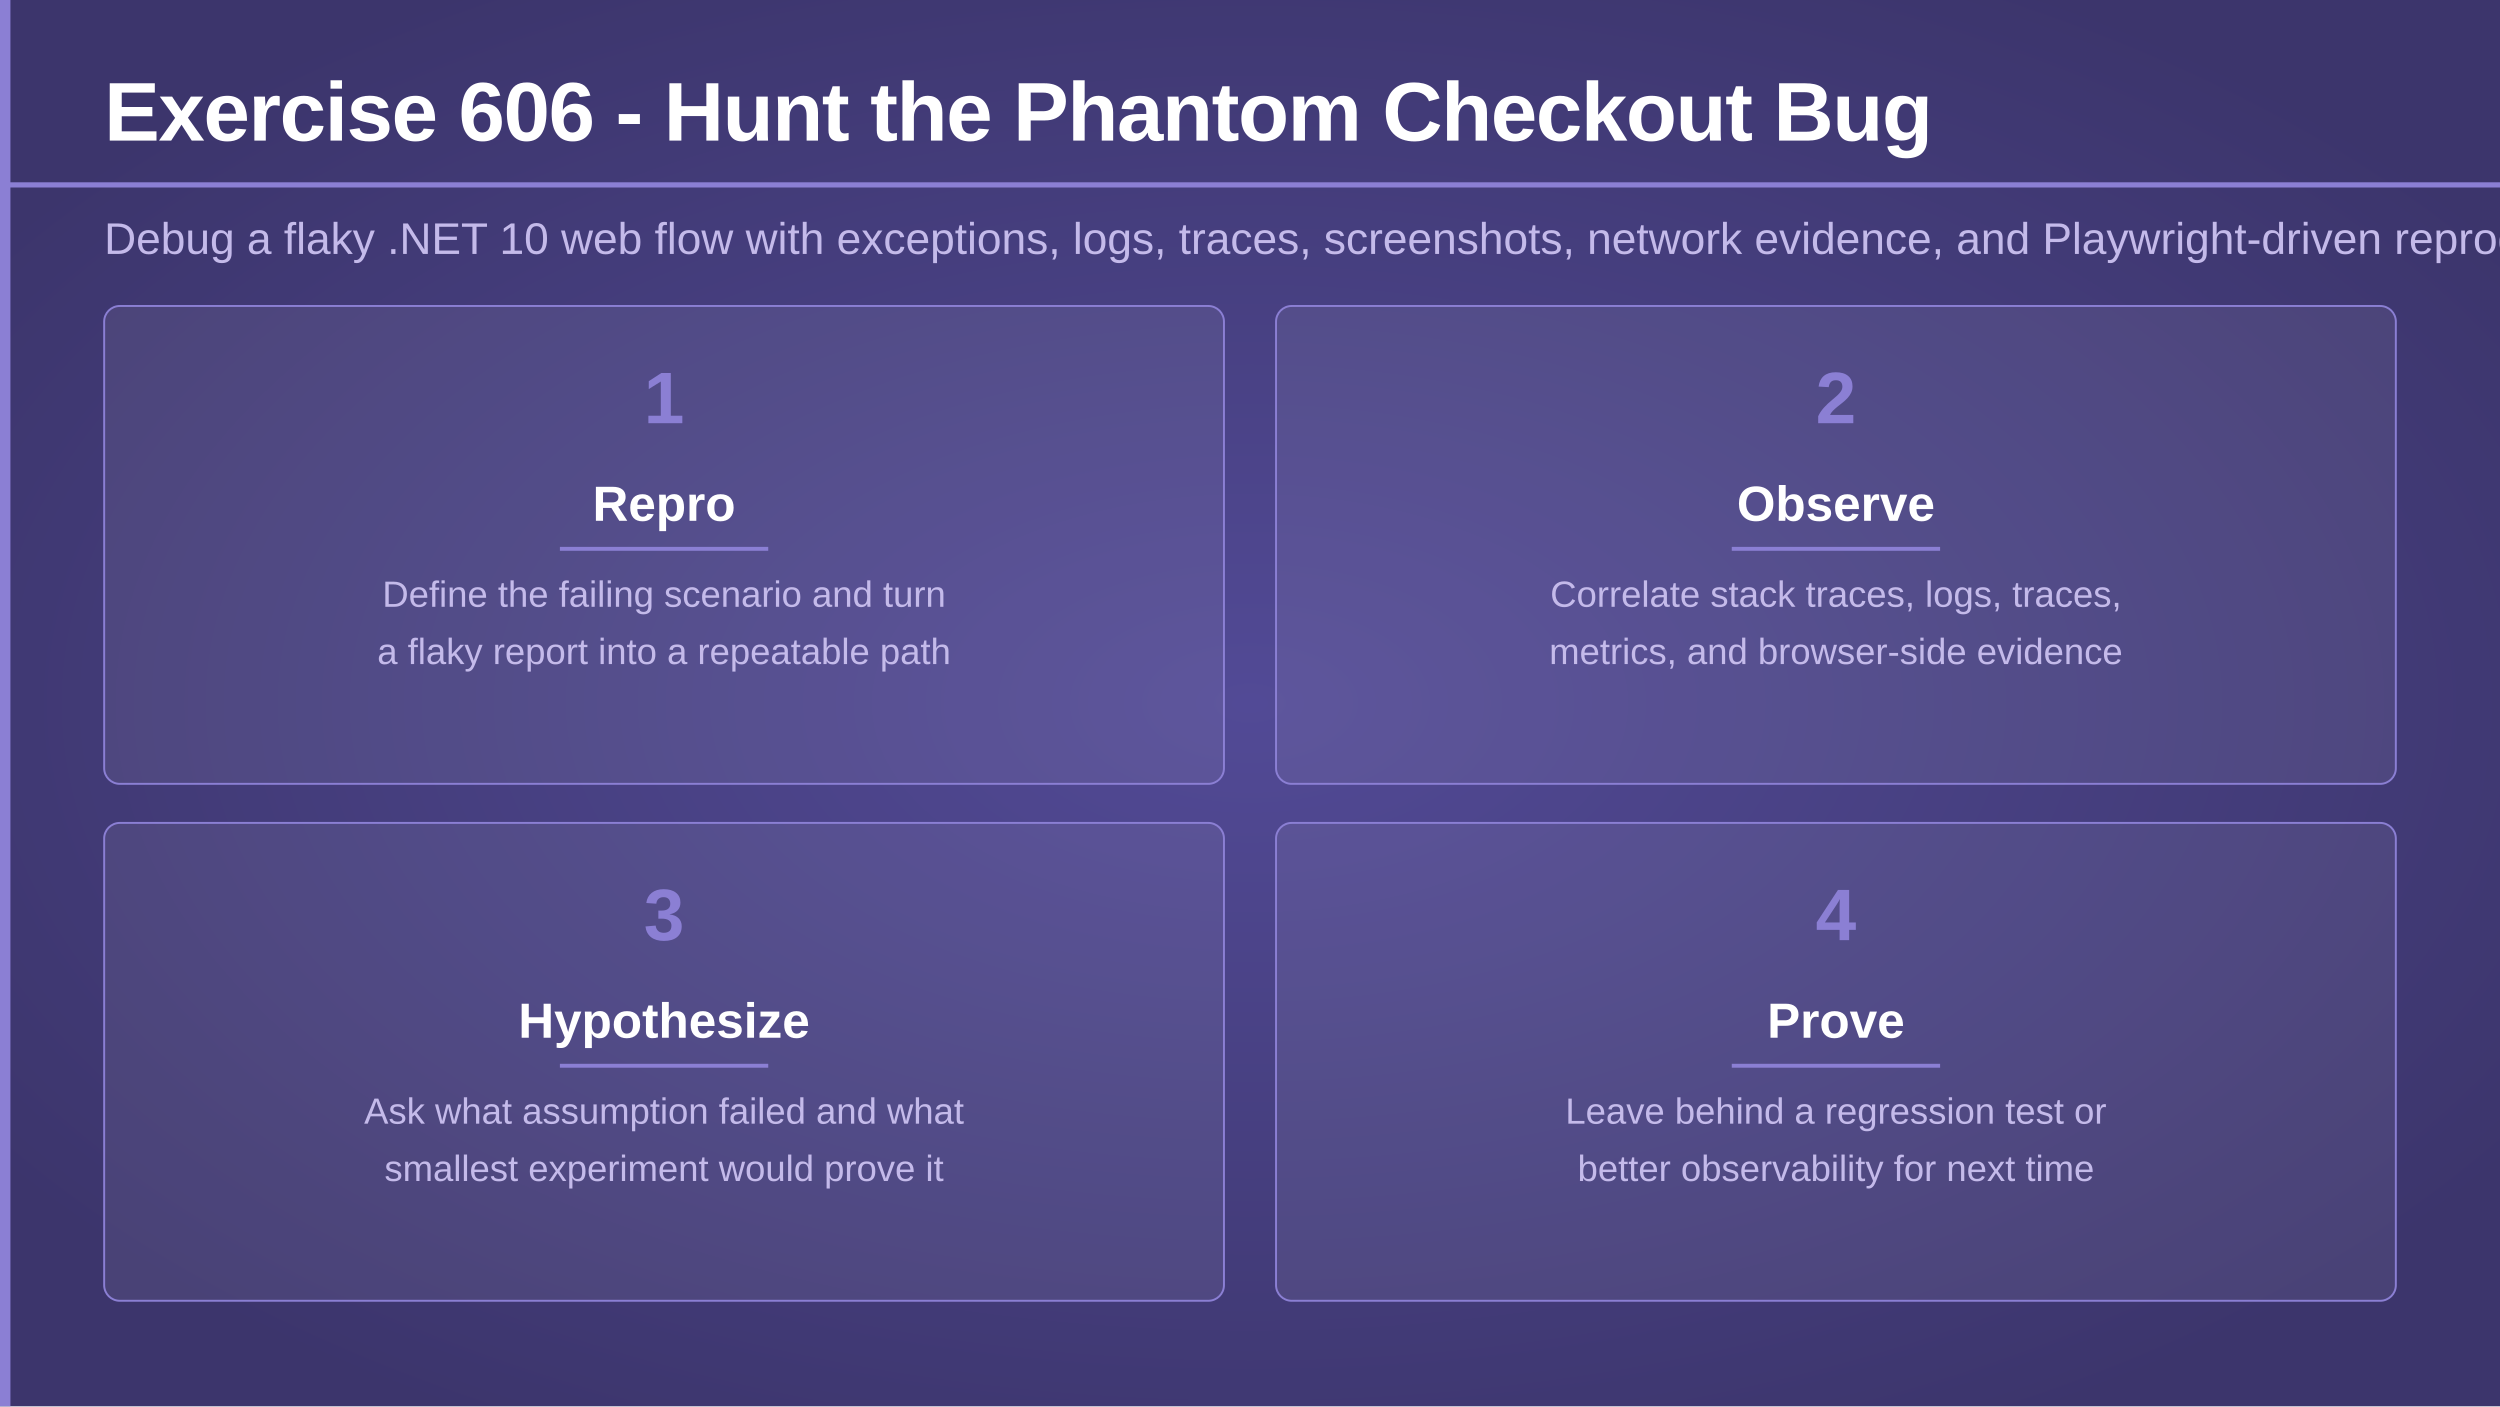
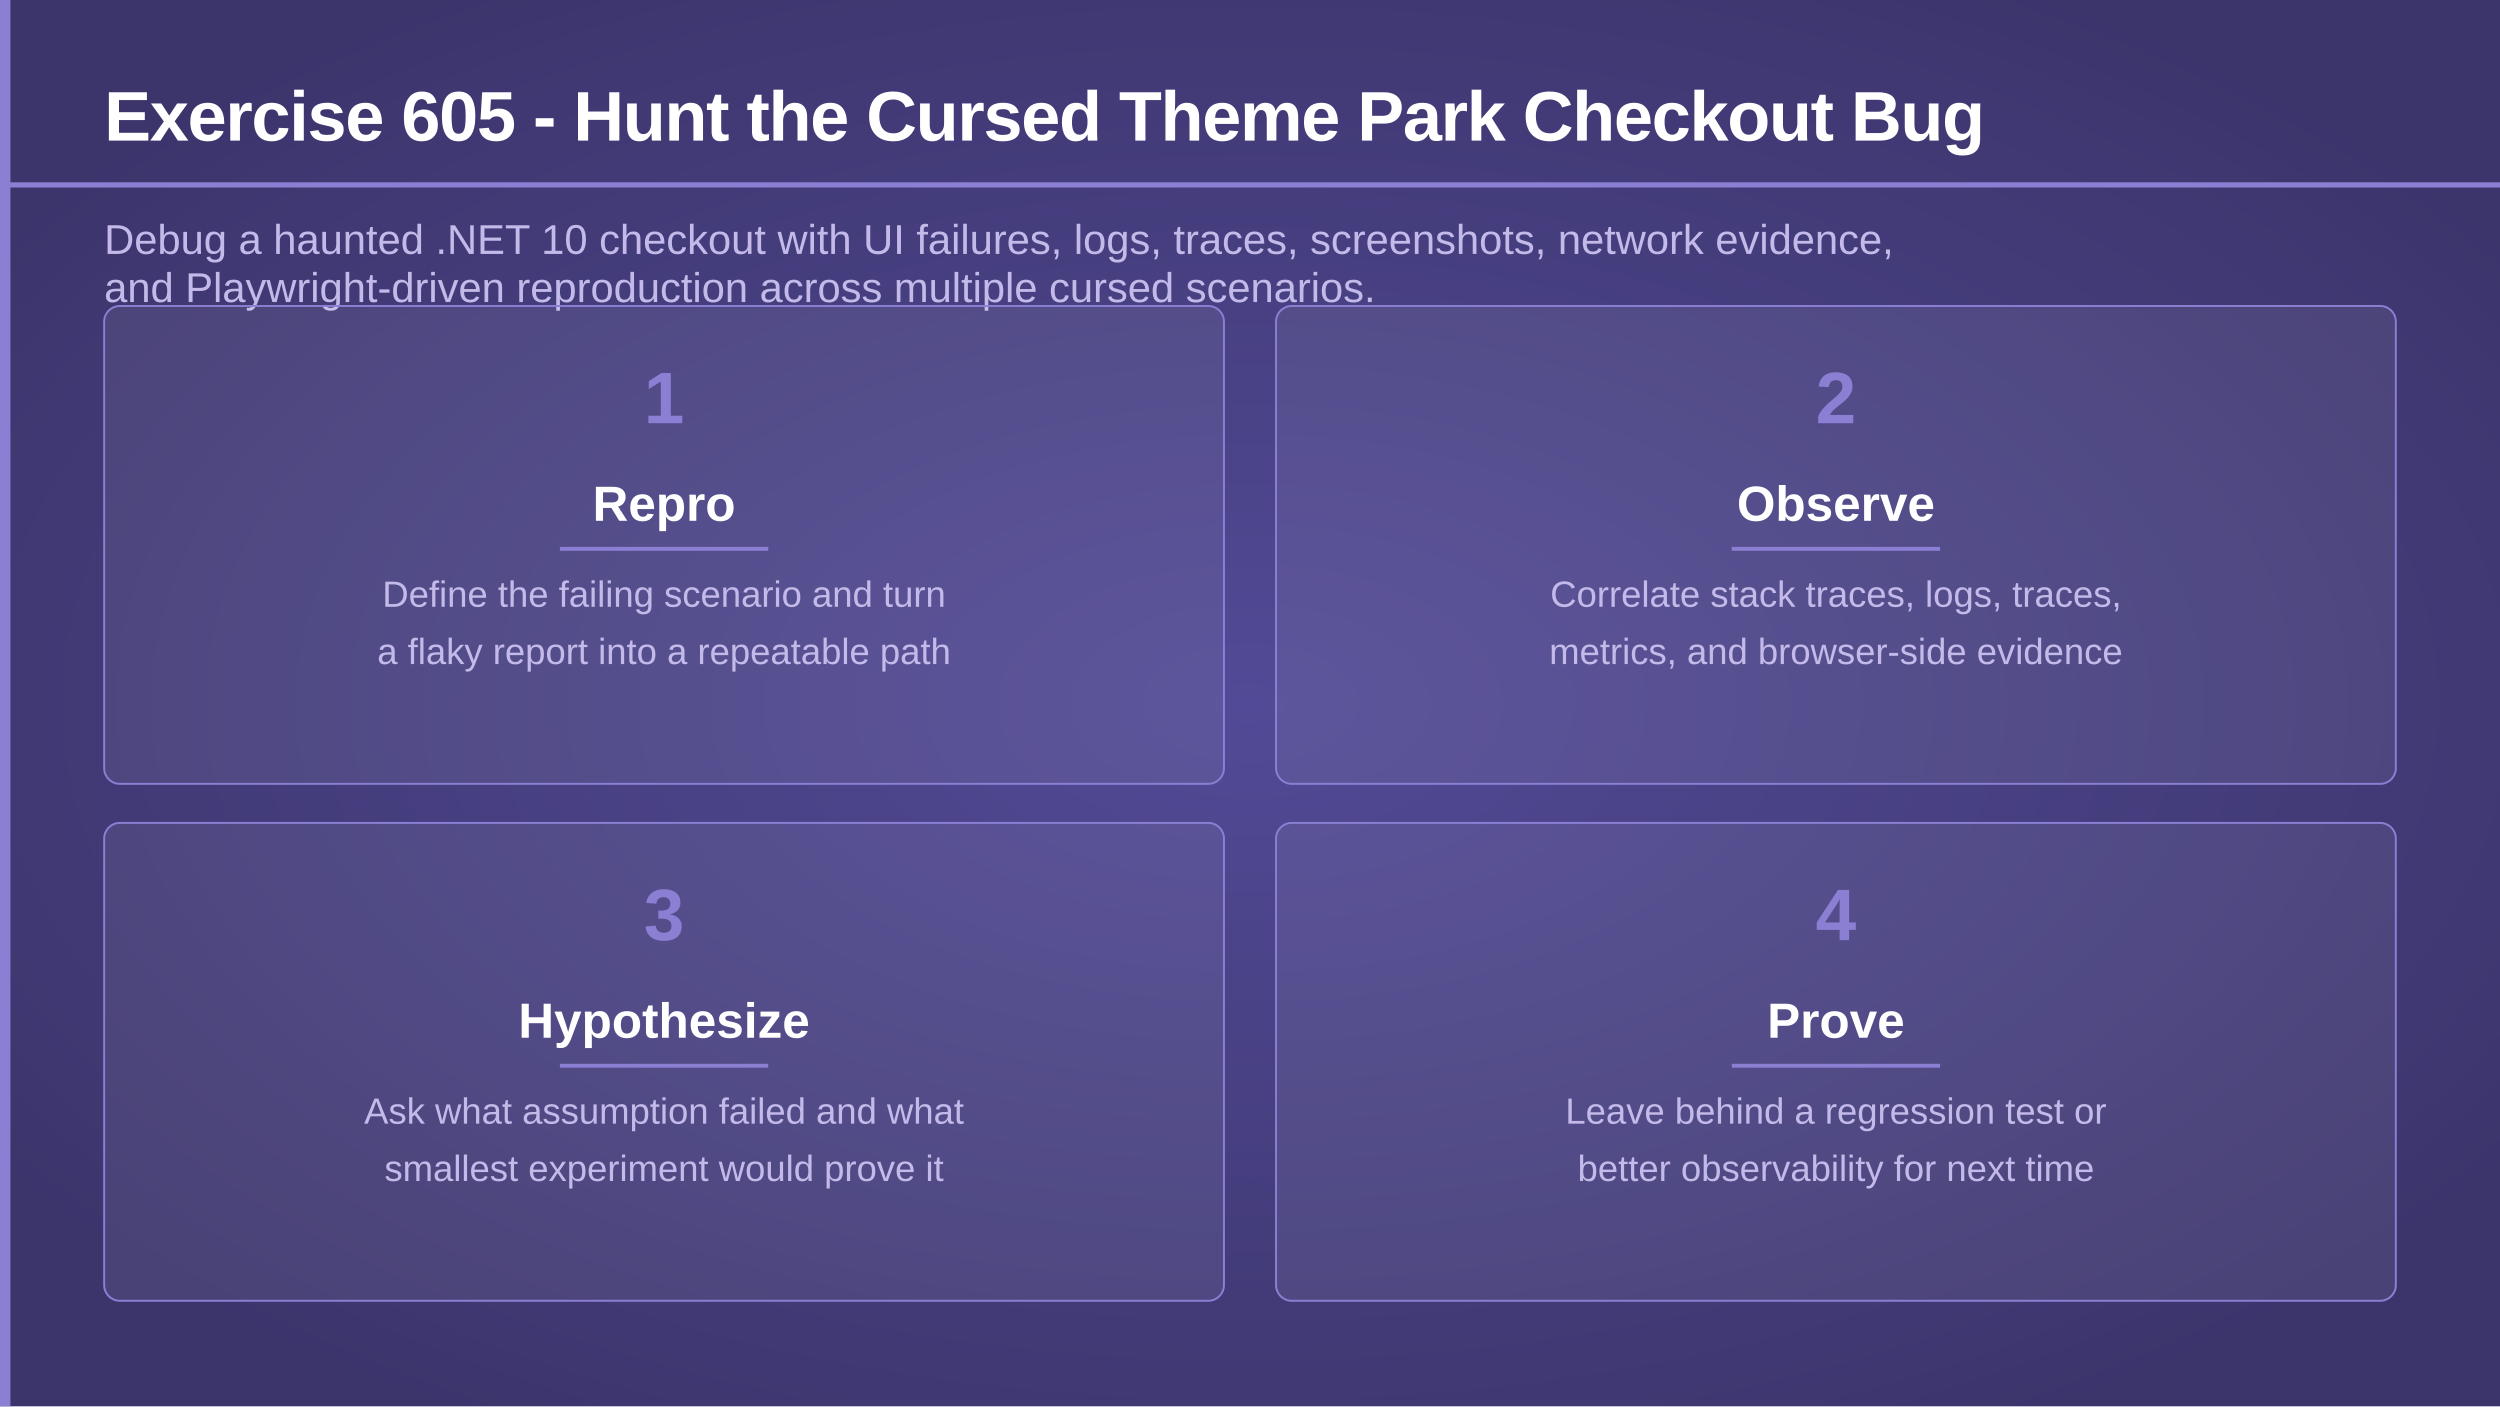
<svg xmlns="http://www.w3.org/2000/svg" viewBox="0 0 1920 1080" width="1920" height="1080">
  <defs>
    <radialGradient id="bgGlow" cx="50%" cy="50%" r="60%">
      <stop offset="0%" stop-color="#524a96" stop-opacity="1" />
      <stop offset="100%" stop-color="#3c356c" stop-opacity="1" />
    </radialGradient>
  </defs>
  <rect width="1920" height="1080" fill="url(#bgGlow)" />
  <rect x="0" y="0" width="8" height="1080" fill="#8b7fd4" />
-   <text x="80" y="108" font-family="'Segoe UI', 'Helvetica Neue', Arial, sans-serif" font-size="64" font-weight="700" fill="#ffffff" letter-spacing="-1">Exercise 606 - Hunt the Phantom Checkout Bug</text>
+   <text x="80" y="108" font-family="'Segoe UI', 'Helvetica Neue', Arial, sans-serif" font-size="54" font-weight="700" fill="#ffffff" letter-spacing="-1">Exercise 605 - Hunt the Cursed Theme Park Checkout Bug</text>
  <rect x="0" y="140" width="1920" height="4" fill="#8b7fd4" />
-   <text x="80" y="195" font-family="'Segoe UI', 'Helvetica Neue', Arial, sans-serif" font-size="34" font-weight="300" fill="#c4baea">Debug a flaky .NET 10 web flow with exceptions, logs, traces, screenshots, network evidence, and Playwright-driven reproduction.</text>
+   <text x="80" y="195" font-family="'Segoe UI', 'Helvetica Neue', Arial, sans-serif" font-size="32" font-weight="300" fill="#c4baea">Debug a haunted .NET 10 checkout with UI failures, logs, traces, screenshots, network evidence,</text>
+   <text x="80" y="232" font-family="'Segoe UI', 'Helvetica Neue', Arial, sans-serif" font-size="32" font-weight="300" fill="#c4baea">and Playwright-driven reproduction across multiple cursed scenarios.</text>
  <rect x="80" y="235" width="860" height="367" rx="12" fill="#ffffff" fill-opacity="0.07" stroke="#8b7fd4" stroke-width="1.5" />
  <text x="510" y="325" text-anchor="middle" font-family="'Segoe UI', 'Helvetica Neue', Arial, sans-serif" font-size="56" font-weight="700" fill="#8b7fd4">1</text>
  <text x="510" y="400" text-anchor="middle" font-family="'Segoe UI', 'Helvetica Neue', Arial, sans-serif" font-size="38" font-weight="600" fill="#ffffff">Repro</text>
  <rect x="430" y="420" width="160" height="3" fill="#8b7fd4" />
  <text x="510" y="466" text-anchor="middle" font-family="'Segoe UI', 'Helvetica Neue', Arial, sans-serif" font-size="28" font-weight="300" fill="#c4baea">Define the failing scenario and turn</text>
  <text x="510" y="510" text-anchor="middle" font-family="'Segoe UI', 'Helvetica Neue', Arial, sans-serif" font-size="28" font-weight="300" fill="#c4baea">a flaky report into a repeatable path</text>
  <rect x="980" y="235" width="860" height="367" rx="12" fill="#ffffff" fill-opacity="0.07" stroke="#8b7fd4" stroke-width="1.5" />
  <text x="1410" y="325" text-anchor="middle" font-family="'Segoe UI', 'Helvetica Neue', Arial, sans-serif" font-size="56" font-weight="700" fill="#8b7fd4">2</text>
  <text x="1410" y="400" text-anchor="middle" font-family="'Segoe UI', 'Helvetica Neue', Arial, sans-serif" font-size="38" font-weight="600" fill="#ffffff">Observe</text>
  <rect x="1330" y="420" width="160" height="3" fill="#8b7fd4" />
  <text x="1410" y="466" text-anchor="middle" font-family="'Segoe UI', 'Helvetica Neue', Arial, sans-serif" font-size="28" font-weight="300" fill="#c4baea">Correlate stack traces, logs, traces,</text>
  <text x="1410" y="510" text-anchor="middle" font-family="'Segoe UI', 'Helvetica Neue', Arial, sans-serif" font-size="28" font-weight="300" fill="#c4baea">metrics, and browser-side evidence</text>
  <rect x="80" y="632" width="860" height="367" rx="12" fill="#ffffff" fill-opacity="0.07" stroke="#8b7fd4" stroke-width="1.5" />
  <text x="510" y="722" text-anchor="middle" font-family="'Segoe UI', 'Helvetica Neue', Arial, sans-serif" font-size="56" font-weight="700" fill="#8b7fd4">3</text>
  <text x="510" y="797" text-anchor="middle" font-family="'Segoe UI', 'Helvetica Neue', Arial, sans-serif" font-size="38" font-weight="600" fill="#ffffff">Hypothesize</text>
  <rect x="430" y="817" width="160" height="3" fill="#8b7fd4" />
  <text x="510" y="863" text-anchor="middle" font-family="'Segoe UI', 'Helvetica Neue', Arial, sans-serif" font-size="28" font-weight="300" fill="#c4baea">Ask what assumption failed and what</text>
  <text x="510" y="907" text-anchor="middle" font-family="'Segoe UI', 'Helvetica Neue', Arial, sans-serif" font-size="28" font-weight="300" fill="#c4baea">smallest experiment would prove it</text>
  <rect x="980" y="632" width="860" height="367" rx="12" fill="#ffffff" fill-opacity="0.07" stroke="#8b7fd4" stroke-width="1.5" />
  <text x="1410" y="722" text-anchor="middle" font-family="'Segoe UI', 'Helvetica Neue', Arial, sans-serif" font-size="56" font-weight="700" fill="#8b7fd4">4</text>
  <text x="1410" y="797" text-anchor="middle" font-family="'Segoe UI', 'Helvetica Neue', Arial, sans-serif" font-size="38" font-weight="600" fill="#ffffff">Prove</text>
  <rect x="1330" y="817" width="160" height="3" fill="#8b7fd4" />
  <text x="1410" y="863" text-anchor="middle" font-family="'Segoe UI', 'Helvetica Neue', Arial, sans-serif" font-size="28" font-weight="300" fill="#c4baea">Leave behind a regression test or</text>
  <text x="1410" y="907" text-anchor="middle" font-family="'Segoe UI', 'Helvetica Neue', Arial, sans-serif" font-size="28" font-weight="300" fill="#c4baea">better observability for next time</text>
</svg>
